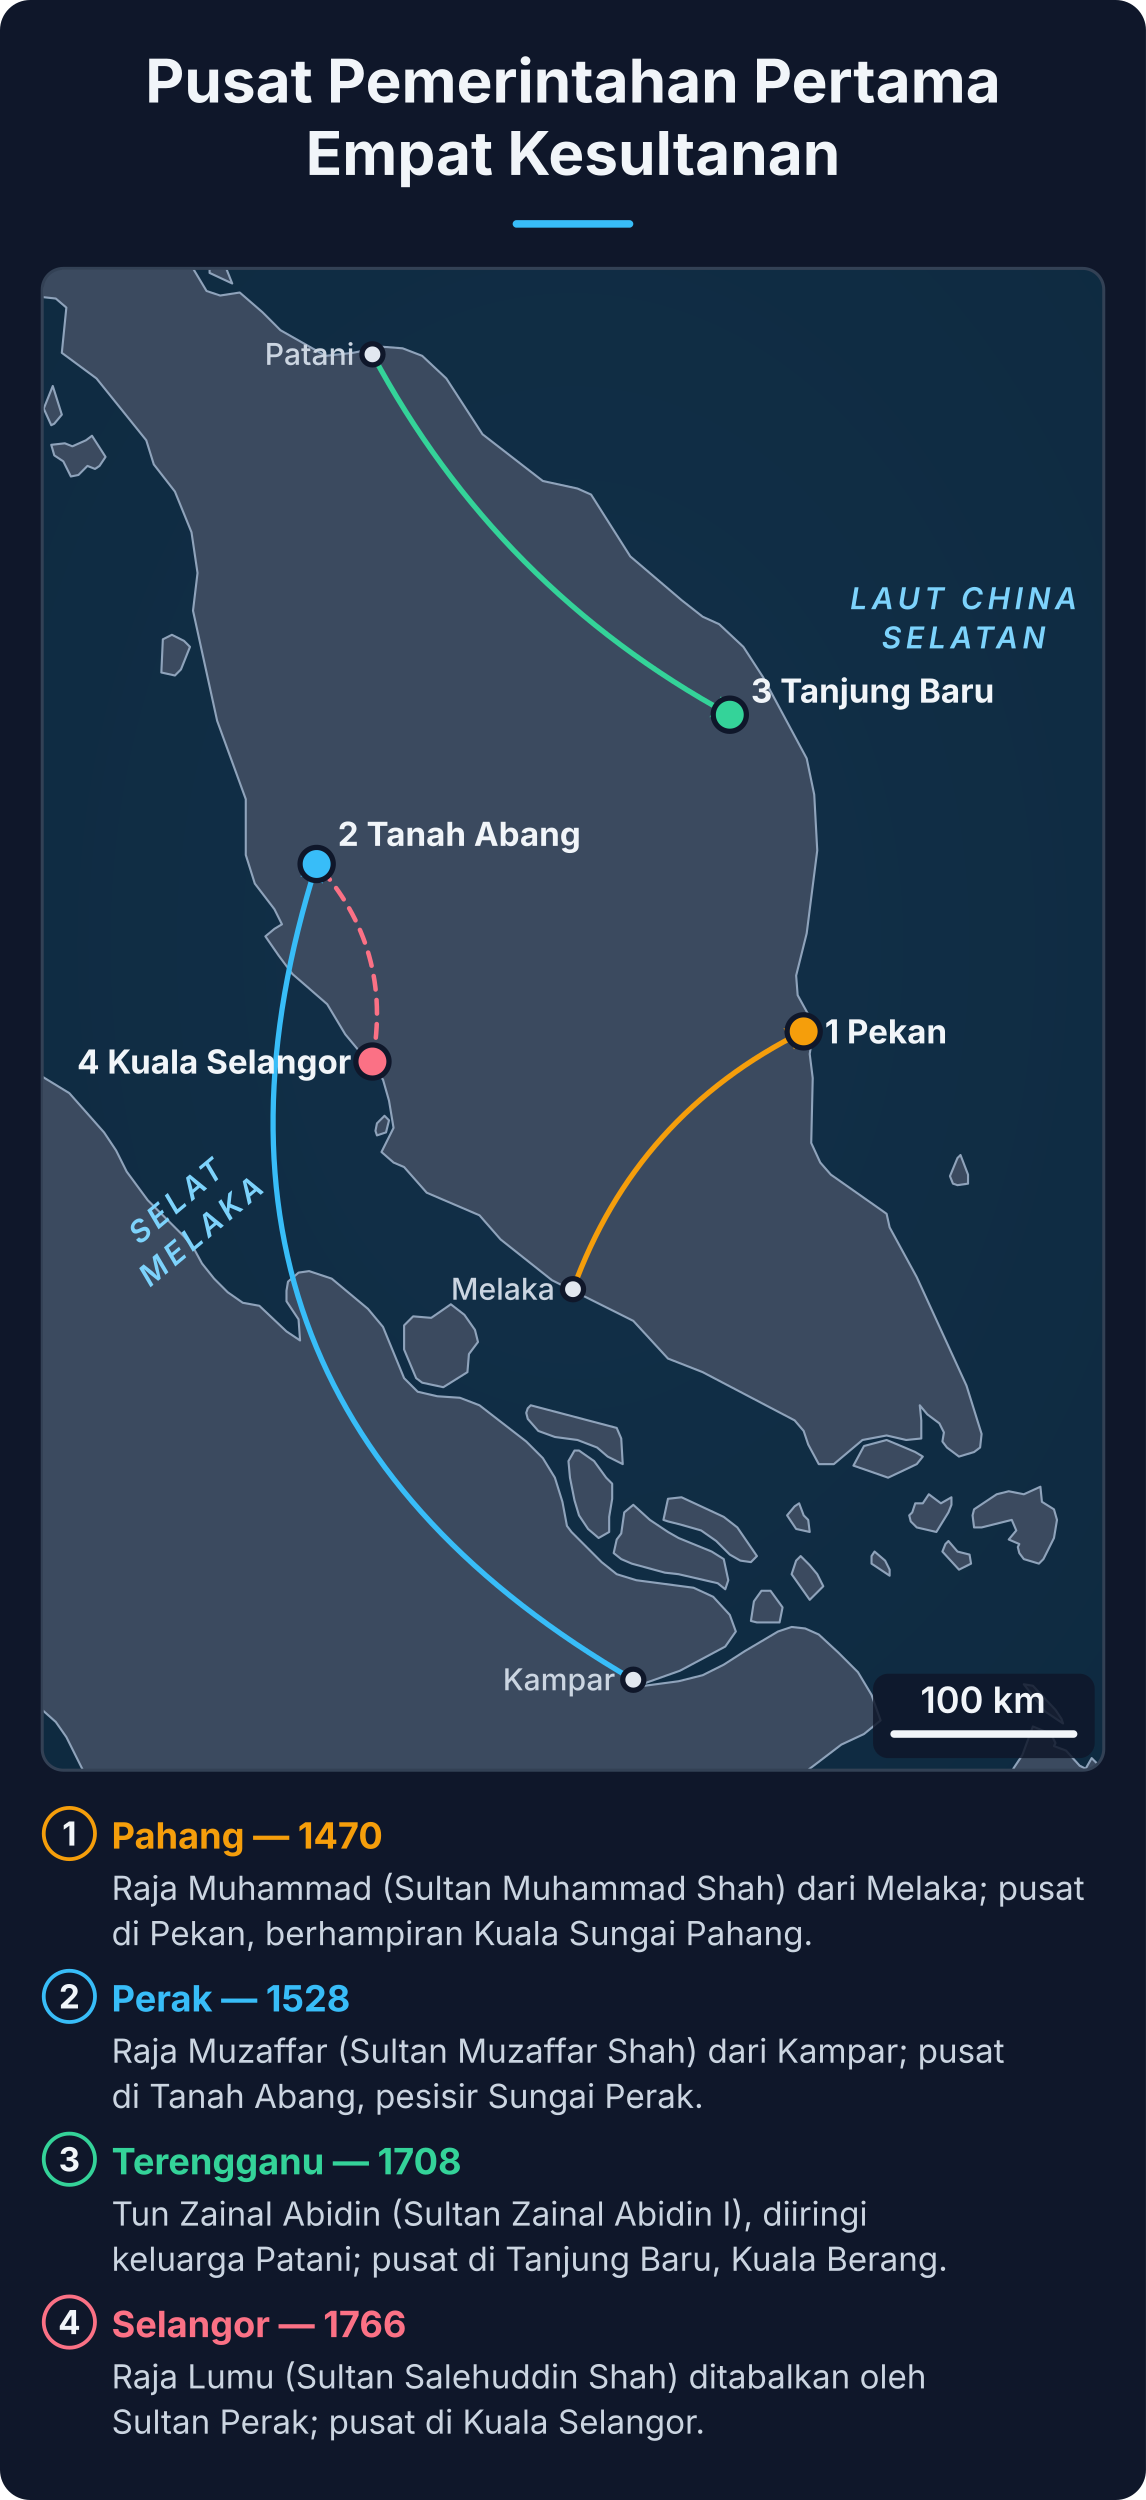
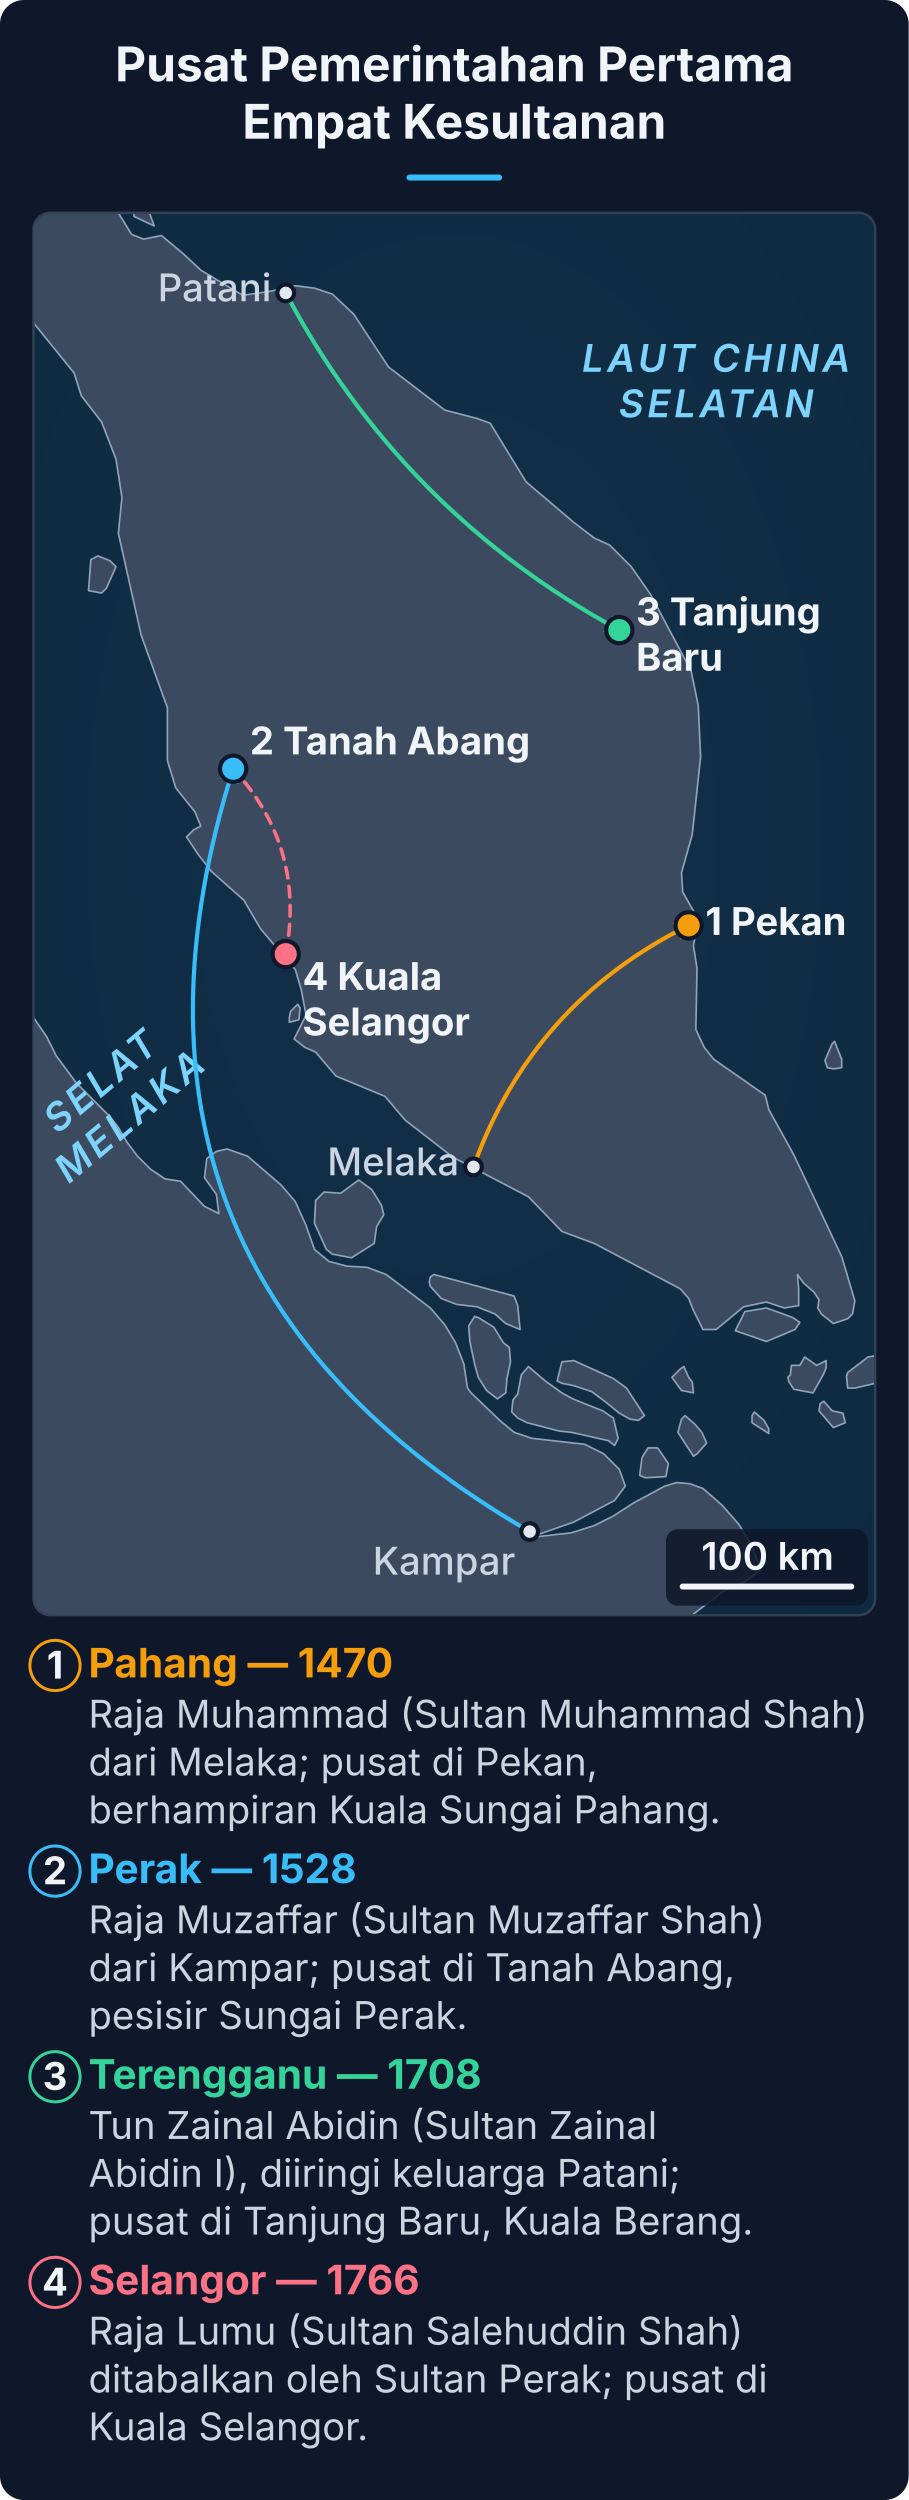
- <svg xmlns="http://www.w3.org/2000/svg" viewBox="0 0 760 1658" width="760" height="1658" role="img" aria-label="Peta pusat pemerintahan pertama Kesultanan Pahang, Perak, Terengganu dan Selangor">
-   <rect width="760" height="1658" rx="20" fill="#0f172a" />
+ <svg xmlns="http://www.w3.org/2000/svg" viewBox="0 0 760 2091" width="760" height="2091" role="img" aria-label="Peta pusat pemerintahan pertama Kesultanan Pahang, Perak, Terengganu dan Selangor">
+   <rect width="760" height="2091" rx="20" fill="#0f172a" />
  <text x="380" y="68" text-anchor="middle" font-family="Inter, Segoe UI, Arial, sans-serif" font-size="40" font-weight="700" fill="#f1f5f9">Pusat Pemerintahan Pertama</text>
  <text x="380" y="116" text-anchor="middle" font-family="Inter, Segoe UI, Arial, sans-serif" font-size="40" font-weight="700" fill="#f1f5f9">Empat Kesultanan</text>
  <rect x="340" y="146" width="80" height="5" rx="2.5" fill="#38bdf8" />
  <defs>
    <marker id="afb7185" viewBox="0 0 10 10" refX="7" refY="5" markerWidth="4.5" markerHeight="4.5" orient="auto">
      <path d="M0 0L10 5L0 10z" fill="#fb7185" />
    </marker>
    <marker id="af59e0b" viewBox="0 0 10 10" refX="7" refY="5" markerWidth="4.5" markerHeight="4.5" orient="auto">
      <path d="M0 0L10 5L0 10z" fill="#f59e0b" />
    </marker>
    <marker id="a38bdf8" viewBox="0 0 10 10" refX="7" refY="5" markerWidth="4.5" markerHeight="4.5" orient="auto">
      <path d="M0 0L10 5L0 10z" fill="#38bdf8" />
    </marker>
    <marker id="a34d399" viewBox="0 0 10 10" refX="7" refY="5" markerWidth="4.5" markerHeight="4.5" orient="auto">
      <path d="M0 0L10 5L0 10z" fill="#34d399" />
    </marker>
  </defs>
  <defs>
-     <clipPath id="c1116">
-       <rect x="28" y="178" width="704" height="996" rx="14" />
+     <clipPath id="c327">
+       <rect x="28" y="178" width="704" height="1173" rx="14" />
    </clipPath>
-     <radialGradient id="gc1116" cx="50%" cy="45%" r="75%">
+     <radialGradient id="gc327" cx="50%" cy="45%" r="75%">
      <stop offset="0" stop-color="#123049" />
      <stop offset="1" stop-color="#0e2a40" />
    </radialGradient>
  </defs>
-   <g clip-path="url(#c1116)">
-     <rect x="28" y="178" width="704" height="996" fill="url(#gc1116)" />
-     <path d="M46 725L69 751L77 763L84 777L98 796L122 820L128 827L134 838L142 848L151 857L161 864L172 866L190 883L199 889L198 875L190 863L190 856L191 850L198 844L205 843L220 848L244 868L254 880L261 897L268 914L277 923L290 926L305 927L318 932L349 956L360 967L368 980L373 996L376 1012L379 1016L399 1036L409 1044L422 1048L460 1053L473 1059L484 1071L488 1082L481 1092L451 1108L420 1119L450 1115L466 1111L480 1104L494 1095L516 1082L525 1079L534 1080L543 1084L556 1096L569 1109L578 1124L584 1141L573 1150L558 1157L537 1173L536 1174L55 1174L44 1152L37 1142L28 1134L28 714L46 725ZM122 425L126 429L120 444L116 448L107 446L108 424L114 421L122 425ZM48 296L57 292L61 289L70 303L66 309L63 311L58 309L52 315L47 316L42 306L36 302L34 295L43 294L48 296ZM29 271L35 256L41 275L36 281L34 282L29 271ZM154 188L139 181L139 178L150 178L154 188ZM128 178L137 193L146 196L159 194L174 207L186 219L216 236L234 234L254 230L267 231L280 236L296 251L320 288L360 319L383 324L392 328L418 369L452 398L466 409L477 414L493 429L506 449L535 503L540 527L542 564L535 619L528 647L529 660L540 680L537 699L539 715L538 758L544 771L551 779L588 805L590 814L608 847L641 919L651 951L650 960L646 963L636 966L628 960L625 956L626 950L623 944L615 938L610 932L611 942L611 954L601 955L588 952L572 955L553 971L543 971L536 958L533 949L527 942L466 910L443 901L420 876L366 849L332 822L318 806L283 791L268 774L261 771L253 764L261 748L258 730L254 716L229 686L217 666L194 646L185 634L176 621L182 616L187 613L182 603L169 586L163 567L163 530L144 478L128 405L131 380L127 353L116 326L102 308L97 292L64 251L41 234L44 204L37 198L28 197L28 178L128 178ZM672 1173L678 1164L685 1145L697 1150L700 1156L699 1158L707 1161L716 1171L720 1173L724 1166L732 1174L673 1174L672 1173ZM693 1135L679 1117L685 1118L700 1134L704 1140L705 1143L693 1135ZM511 1055L519 1066L517 1076L502 1076L498 1075L500 1062L505 1055L511 1055ZM528 1035L531 1032L537 1038L542 1044L546 1052L539 1059L537 1061L525 1044L528 1035ZM590 1041L590 1045L578 1037L578 1032L580 1029L587 1035L590 1041ZM627 1024L629 1022L635 1029L643 1031L644 1037L636 1041L625 1029L627 1024ZM420 998L431 1008L443 1016L450 1020L472 1029L480 1034L483 1048L481 1054L476 1050L450 1044L441 1043L419 1037L412 1034L407 1030L409 1021L412 1017L414 1003L420 998ZM489 1013L502 1032L498 1036L491 1035L484 1031L475 1022L465 1015L451 1011L443 1009L440 1008L443 994L452 993L480 1006L489 1013ZM674 1015L671 1008L651 1013L646 1013L645 1005L646 1001L661 991L669 989L679 991L690 986L691 996L699 1001L701 1008L699 1020L692 1034L689 1037L679 1034L676 1030L675 1026L676 1024L669 1021L674 1015ZM527 999L530 997L533 1005L536 1008L537 1016L528 1014L522 1005L527 999ZM612 997L616 991L624 997L631 993L631 998L629 1003L621 1016L608 1013L604 1009L603 1005L605 1003L607 997L612 997ZM406 984L406 994L404 1006L404 1016L397 1020L390 1014L384 1005L381 995L378 980L377 969L381 962L384 962L394 969L402 980L406 984ZM588 955L600 960L607 963L612 966L608 971L589 980L566 972L573 959L588 955ZM409 947L412 954L413 971L403 966L396 960L383 955L368 953L357 949L350 941L349 937L350 934L352 932L409 947ZM299 865L308 872L315 882L317 890L311 898L310 910L294 920L280 917L276 914L268 895L268 879L274 873L286 874L299 865ZM635 768L637 766L642 779L642 785L635 786L632 785L630 780L635 768ZM258 743L256 751L250 753L249 750L250 745L255 740L258 743Z" fill="#3b4a5f" stroke="#8fa3bb" stroke-width="1.4" stroke-linejoin="round" fill-rule="evenodd" />
-     <text x="121" y="802" text-anchor="middle" font-family="Inter, Segoe UI, Arial, sans-serif" font-size="20" font-weight="600" fill="#7dd3fc" font-style="italic" letter-spacing="3" transform="rotate(-40 121 802)">SELAT</text>
-     <text x="121" y="828" text-anchor="middle" font-family="Inter, Segoe UI, Arial, sans-serif" font-size="20" font-weight="600" fill="#7dd3fc" font-style="italic" letter-spacing="3" transform="rotate(-40 121 802)">MELAKA</text>
-     <text x="639" y="404" text-anchor="middle" font-family="Inter, Segoe UI, Arial, sans-serif" font-size="20" font-weight="600" fill="#7dd3fc" font-style="italic" letter-spacing="3">LAUT CHINA</text>
-     <text x="639" y="430" text-anchor="middle" font-family="Inter, Segoe UI, Arial, sans-serif" font-size="20" font-weight="600" fill="#7dd3fc" font-style="italic" letter-spacing="3">SELATAN</text>
-     <path d="M380 855 Q422 739 533 684" fill="none" stroke="#f59e0b" stroke-width="3.5" stroke-linecap="round" marker-end="url(#af59e0b)" />
-     <path d="M420 1114 Q98 927 210 573" fill="none" stroke="#38bdf8" stroke-width="3.5" stroke-linecap="round" marker-end="url(#a38bdf8)" />
-     <path d="M247 235 Q330 390 484 474" fill="none" stroke="#34d399" stroke-width="3.5" stroke-linecap="round" marker-end="url(#a34d399)" />
-     <path d="M247 704 Q261 629 210 573" fill="none" stroke="#fb7185" stroke-width="3" stroke-dasharray="9 7" stroke-linecap="round" marker-end="url(#afb7185)" />
-     <circle cx="380" cy="855" r="7" fill="#e2e8f0" stroke="#0f172a" stroke-width="3.5" />
-     <text x="368" y="862" text-anchor="end" font-family="Inter, Segoe UI, Arial, sans-serif" font-size="20" font-weight="500" fill="#cbd5e1">Melaka</text>
-     <circle cx="420" cy="1114" r="7" fill="#e2e8f0" stroke="#0f172a" stroke-width="3.5" />
-     <text x="408" y="1121" text-anchor="end" font-family="Inter, Segoe UI, Arial, sans-serif" font-size="20" font-weight="500" fill="#cbd5e1">Kampar</text>
-     <circle cx="247" cy="235" r="7" fill="#e2e8f0" stroke="#0f172a" stroke-width="3.5" />
-     <text x="235" y="242" text-anchor="end" font-family="Inter, Segoe UI, Arial, sans-serif" font-size="20" font-weight="500" fill="#cbd5e1">Patani</text>
-     <circle cx="533" cy="684" r="11" fill="#f59e0b" stroke="#0f172a" stroke-width="3.5" />
-     <text x="547" y="692" text-anchor="start" font-family="Inter, Segoe UI, Arial, sans-serif" font-size="22" font-weight="700" fill="#f1f5f9">1  Pekan</text>
-     <circle cx="210" cy="573" r="11" fill="#38bdf8" stroke="#0f172a" stroke-width="3.5" />
-     <text x="224" y="561" text-anchor="start" font-family="Inter, Segoe UI, Arial, sans-serif" font-size="22" font-weight="700" fill="#f1f5f9">2  Tanah Abang</text>
-     <circle cx="484" cy="474" r="11" fill="#34d399" stroke="#0f172a" stroke-width="3.5" />
-     <text x="498" y="466" text-anchor="start" font-family="Inter, Segoe UI, Arial, sans-serif" font-size="22" font-weight="700" fill="#f1f5f9">3  Tanjung Baru</text>
-     <circle cx="247" cy="704" r="11" fill="#fb7185" stroke="#0f172a" stroke-width="3.5" />
-     <text x="233" y="712" text-anchor="end" font-family="Inter, Segoe UI, Arial, sans-serif" font-size="22" font-weight="700" fill="#f1f5f9">4  Kuala Selangor</text>
-     <rect x="579" y="1110" width="147" height="56" rx="10" fill="#0f172a" fill-opacity="0.85" />
-     <line x1="593" y1="1150" x2="712" y2="1150" stroke="#f1f5f9" stroke-width="5" stroke-linecap="round" />
-     <text x="652" y="1136" text-anchor="middle" font-family="Inter, Segoe UI, Arial, sans-serif" font-size="24" font-weight="600" fill="#f1f5f9">100 km</text>
+   <g clip-path="url(#c327)">
+     <rect x="28" y="178" width="704" height="1173" fill="url(#gc327)" />
+     <path d="M28 851L39 867L47 883L64 906L92 934L99 943L106 955L115 967L126 978L138 986L151 988L171 1009L183 1015L181 999L171 985L172 977L173 969L181 963L190 961L207 967L235 991L247 1005L256 1025L263 1045L275 1055L290 1059L307 1060L323 1066L360 1094L372 1108L381 1123L388 1141L391 1161L394 1165L418 1188L430 1198L445 1203L489 1208L505 1216L518 1229L523 1243L514 1255L480 1273L443 1286L478 1282L497 1276L513 1268L530 1257L556 1243L566 1240L577 1241L588 1245L604 1259L618 1275L629 1293L636 1313L623 1323L605 1331L580 1350L580 1351L28 1351L28 851ZM92 469L97 474L89 492L85 496L74 494L76 468L82 465L92 469ZM129 189L112 181L112 178L125 178L129 189ZM99 178L110 196L120 200L135 197L153 212L168 226L203 247L224 244L247 239L263 241L278 246L296 263L325 307L372 343L399 350L410 354L440 403L480 437L497 450L510 456L528 474L544 497L578 561L584 590L586 633L579 698L570 730L571 746L584 769L580 791L583 810L582 861L589 876L597 886L640 916L643 928L664 966L704 1051L715 1088L713 1099L709 1103L697 1107L687 1099L684 1094L685 1087L681 1081L672 1073L667 1066L668 1078L668 1092L656 1094L641 1089L622 1093L599 1112L588 1112L580 1096L576 1086L569 1078L497 1040L470 1030L442 1001L379 968L339 937L322 917L281 900L264 880L255 876L246 869L256 849L252 828L247 811L218 777L204 753L177 729L166 715L156 700L162 694L168 691L163 679L147 659L140 636L140 592L118 531L99 446L102 416L97 384L85 353L68 331L62 312L28 270L28 178L99 178ZM550 1211L559 1224L557 1235L540 1236L535 1234L537 1219L542 1211L550 1211ZM570 1187L573 1184L581 1191L587 1198L591 1207L583 1216L580 1218L567 1198L570 1187ZM643 1195L643 1199L629 1190L629 1184L631 1181L639 1188L643 1195ZM686 1174L689 1172L696 1180L705 1182L707 1190L697 1194L685 1180L686 1174ZM442 1143L456 1155L470 1165L479 1170L504 1180L513 1186L517 1203L514 1209L509 1205L478 1198L468 1197L441 1190L433 1186L428 1181L429 1171L433 1166L436 1150L442 1143ZM524 1161L539 1184L534 1188L527 1187L518 1182L507 1173L495 1164L480 1159L470 1157L466 1155L470 1139L480 1138L513 1153L524 1161ZM715 1161L709 1161L708 1151L709 1148L726 1135L732 1134L732 1157L715 1161ZM569 1145L572 1143L576 1152L579 1156L580 1165L570 1163L562 1152L569 1145ZM669 1142L673 1135L683 1142L691 1138L691 1144L689 1149L680 1165L664 1162L660 1156L659 1152L661 1150L662 1142L669 1142ZM426 1127L427 1139L424 1153L423 1165L416 1170L407 1163L400 1152L397 1141L393 1122L392 1109L397 1101L400 1102L413 1110L421 1123L426 1127ZM641 1094L655 1099L663 1102L669 1106L665 1112L641 1122L615 1113L623 1097L641 1094ZM430 1084L433 1092L435 1112L423 1107L414 1099L399 1093L382 1091L369 1086L360 1076L359 1072L360 1068L363 1066L430 1084ZM300 987L311 995L319 1008L321 1016L315 1026L313 1040L294 1052L278 1049L273 1045L263 1023L264 1004L271 997L285 998L300 987ZM696 873L698 871L704 886L704 893L697 894L692 893L690 887L696 873ZM251 843L250 853L242 855L242 851L243 846L249 840L251 843Z" fill="#3b4a5f" stroke="#8fa3bb" stroke-width="1.4" stroke-linejoin="round" fill-rule="evenodd" />
+     <text x="91" y="913" text-anchor="middle" font-family="Inter, Segoe UI, Arial, sans-serif" font-size="32" font-weight="600" fill="#7dd3fc" font-style="italic" letter-spacing="3" transform="rotate(-40 91 913)">SELAT</text>
+     <text x="91" y="951" text-anchor="middle" font-family="Inter, Segoe UI, Arial, sans-serif" font-size="32" font-weight="600" fill="#7dd3fc" font-style="italic" letter-spacing="3" transform="rotate(-40 91 913)">MELAKA</text>
+     <text x="599" y="311" text-anchor="middle" font-family="Inter, Segoe UI, Arial, sans-serif" font-size="32" font-weight="600" fill="#7dd3fc" font-style="italic" letter-spacing="3">LAUT CHINA</text>
+     <text x="599" y="349" text-anchor="middle" font-family="Inter, Segoe UI, Arial, sans-serif" font-size="32" font-weight="600" fill="#7dd3fc" font-style="italic" letter-spacing="3">SELATAN</text>
+     <path d="M396 976 Q445 839 576 774" fill="none" stroke="#f59e0b" stroke-width="3.5" stroke-linecap="round" marker-end="url(#af59e0b)" />
+     <path d="M443 1281 Q64 1061 195 643" fill="none" stroke="#38bdf8" stroke-width="3.5" stroke-linecap="round" marker-end="url(#a38bdf8)" />
+     <path d="M239 245 Q336 428 518 527" fill="none" stroke="#34d399" stroke-width="3.5" stroke-linecap="round" marker-end="url(#a34d399)" />
+     <path d="M239 798 Q256 709 195 643" fill="none" stroke="#fb7185" stroke-width="3" stroke-dasharray="9 7" stroke-linecap="round" marker-end="url(#afb7185)" />
+     <circle cx="396" cy="976" r="7" fill="#e2e8f0" stroke="#0f172a" stroke-width="3.5" />
+     <text x="384" y="983" text-anchor="end" font-family="Inter, Segoe UI, Arial, sans-serif" font-size="32" font-weight="500" fill="#cbd5e1">Melaka</text>
+     <circle cx="443" cy="1281" r="7" fill="#e2e8f0" stroke="#0f172a" stroke-width="3.5" />
+     <text x="431" y="1317" text-anchor="end" font-family="Inter, Segoe UI, Arial, sans-serif" font-size="32" font-weight="500" fill="#cbd5e1">Kampar</text>
+     <circle cx="239" cy="245" r="7" fill="#e2e8f0" stroke="#0f172a" stroke-width="3.5" />
+     <text x="227" y="252" text-anchor="end" font-family="Inter, Segoe UI, Arial, sans-serif" font-size="32" font-weight="500" fill="#cbd5e1">Patani</text>
+     <circle cx="576" cy="774" r="11" fill="#f59e0b" stroke="#0f172a" stroke-width="3.5" />
+     <text x="590" y="782" text-anchor="start" font-family="Inter, Segoe UI, Arial, sans-serif" font-size="32" font-weight="700" fill="#f1f5f9">1  Pekan</text>
+     <circle cx="195" cy="643" r="11" fill="#38bdf8" stroke="#0f172a" stroke-width="3.5" />
+     <text x="209" y="631" text-anchor="start" font-family="Inter, Segoe UI, Arial, sans-serif" font-size="32" font-weight="700" fill="#f1f5f9">2  Tanah Abang</text>
+     <circle cx="518" cy="527" r="11" fill="#34d399" stroke="#0f172a" stroke-width="3.5" />
+     <text x="532" y="523" text-anchor="start" font-family="Inter, Segoe UI, Arial, sans-serif" font-size="32" font-weight="700" fill="#f1f5f9">3  Tanjung</text>
+     <text x="532" y="561" text-anchor="start" font-family="Inter, Segoe UI, Arial, sans-serif" font-size="32" font-weight="700" fill="#f1f5f9">Baru</text>
+     <circle cx="239" cy="798" r="11" fill="#fb7185" stroke="#0f172a" stroke-width="3.5" />
+     <text x="253" y="828" text-anchor="start" font-family="Inter, Segoe UI, Arial, sans-serif" font-size="32" font-weight="700" fill="#f1f5f9">4  Kuala</text>
+     <text x="253" y="866" text-anchor="start" font-family="Inter, Segoe UI, Arial, sans-serif" font-size="32" font-weight="700" fill="#f1f5f9">Selangor</text>
+     <rect x="557" y="1279" width="169" height="64" rx="10" fill="#0f172a" fill-opacity="0.85" />
+     <line x1="571" y1="1327" x2="712" y2="1327" stroke="#f1f5f9" stroke-width="5" stroke-linecap="round" />
+     <text x="642" y="1313" text-anchor="middle" font-family="Inter, Segoe UI, Arial, sans-serif" font-size="32" font-weight="600" fill="#f1f5f9">100 km</text>
  </g>
-   <rect x="28" y="178" width="704" height="996" rx="14" fill="none" stroke="#334155" stroke-width="2" />
-   <circle cx="46" cy="1216" r="17" fill="#0f172a" stroke="#f59e0b" stroke-width="2.5" />
-   <text x="46" y="1224" text-anchor="middle" font-family="Inter, Segoe UI, Arial, sans-serif" font-size="22" font-weight="700" fill="#f1f5f9">1</text>
-   <text x="74" y="1226" text-anchor="start" font-family="Inter, Segoe UI, Arial, sans-serif" font-size="24" font-weight="700" fill="#f59e0b">Pahang — 1470</text>
-   <text x="74" y="1260" text-anchor="start" font-family="Inter, Segoe UI, Arial, sans-serif" font-size="22" font-weight="400" fill="#cbd5e1">Raja Muhammad (Sultan Muhammad Shah) dari Melaka; pusat</text>
-   <text x="74" y="1290" text-anchor="start" font-family="Inter, Segoe UI, Arial, sans-serif" font-size="22" font-weight="400" fill="#cbd5e1">di Pekan, berhampiran Kuala Sungai Pahang.</text>
-   <circle cx="46" cy="1324" r="17" fill="#0f172a" stroke="#38bdf8" stroke-width="2.5" />
-   <text x="46" y="1332" text-anchor="middle" font-family="Inter, Segoe UI, Arial, sans-serif" font-size="22" font-weight="700" fill="#f1f5f9">2</text>
-   <text x="74" y="1334" text-anchor="start" font-family="Inter, Segoe UI, Arial, sans-serif" font-size="24" font-weight="700" fill="#38bdf8">Perak — 1528</text>
-   <text x="74" y="1368" text-anchor="start" font-family="Inter, Segoe UI, Arial, sans-serif" font-size="22" font-weight="400" fill="#cbd5e1">Raja Muzaffar (Sultan Muzaffar Shah) dari Kampar; pusat</text>
-   <text x="74" y="1398" text-anchor="start" font-family="Inter, Segoe UI, Arial, sans-serif" font-size="22" font-weight="400" fill="#cbd5e1">di Tanah Abang, pesisir Sungai Perak.</text>
-   <circle cx="46" cy="1432" r="17" fill="#0f172a" stroke="#34d399" stroke-width="2.5" />
-   <text x="46" y="1440" text-anchor="middle" font-family="Inter, Segoe UI, Arial, sans-serif" font-size="22" font-weight="700" fill="#f1f5f9">3</text>
-   <text x="74" y="1442" text-anchor="start" font-family="Inter, Segoe UI, Arial, sans-serif" font-size="24" font-weight="700" fill="#34d399">Terengganu — 1708</text>
-   <text x="74" y="1476" text-anchor="start" font-family="Inter, Segoe UI, Arial, sans-serif" font-size="22" font-weight="400" fill="#cbd5e1">Tun Zainal Abidin (Sultan Zainal Abidin I), diiringi</text>
-   <text x="74" y="1506" text-anchor="start" font-family="Inter, Segoe UI, Arial, sans-serif" font-size="22" font-weight="400" fill="#cbd5e1">keluarga Patani; pusat di Tanjung Baru, Kuala Berang.</text>
-   <circle cx="46" cy="1540" r="17" fill="#0f172a" stroke="#fb7185" stroke-width="2.5" />
-   <text x="46" y="1548" text-anchor="middle" font-family="Inter, Segoe UI, Arial, sans-serif" font-size="22" font-weight="700" fill="#f1f5f9">4</text>
-   <text x="74" y="1550" text-anchor="start" font-family="Inter, Segoe UI, Arial, sans-serif" font-size="24" font-weight="700" fill="#fb7185">Selangor — 1766</text>
-   <text x="74" y="1584" text-anchor="start" font-family="Inter, Segoe UI, Arial, sans-serif" font-size="22" font-weight="400" fill="#cbd5e1">Raja Lumu (Sultan Salehuddin Shah) ditabalkan oleh</text>
-   <text x="74" y="1614" text-anchor="start" font-family="Inter, Segoe UI, Arial, sans-serif" font-size="22" font-weight="400" fill="#cbd5e1">Sultan Perak; pusat di Kuala Selangor.</text>
+   <rect x="28" y="178" width="704" height="1173" rx="14" fill="none" stroke="#334155" stroke-width="2" />
+   <circle cx="46" cy="1393" r="21" fill="#0f172a" stroke="#f59e0b" stroke-width="2.5" />
+   <text x="46" y="1404" text-anchor="middle" font-family="Inter, Segoe UI, Arial, sans-serif" font-size="32" font-weight="700" fill="#f1f5f9">1</text>
+   <text x="74" y="1403" text-anchor="start" font-family="Inter, Segoe UI, Arial, sans-serif" font-size="34" font-weight="700" fill="#f59e0b">Pahang — 1470</text>
+   <text x="74" y="1445" text-anchor="start" font-family="Inter, Segoe UI, Arial, sans-serif" font-size="32" font-weight="400" fill="#cbd5e1">Raja Muhammad (Sultan Muhammad Shah)</text>
+   <text x="74" y="1485" text-anchor="start" font-family="Inter, Segoe UI, Arial, sans-serif" font-size="32" font-weight="400" fill="#cbd5e1">dari Melaka; pusat di Pekan,</text>
+   <text x="74" y="1525" text-anchor="start" font-family="Inter, Segoe UI, Arial, sans-serif" font-size="32" font-weight="400" fill="#cbd5e1">berhampiran Kuala Sungai Pahang.</text>
+   <circle cx="46" cy="1565" r="21" fill="#0f172a" stroke="#38bdf8" stroke-width="2.5" />
+   <text x="46" y="1576" text-anchor="middle" font-family="Inter, Segoe UI, Arial, sans-serif" font-size="32" font-weight="700" fill="#f1f5f9">2</text>
+   <text x="74" y="1575" text-anchor="start" font-family="Inter, Segoe UI, Arial, sans-serif" font-size="34" font-weight="700" fill="#38bdf8">Perak — 1528</text>
+   <text x="74" y="1617" text-anchor="start" font-family="Inter, Segoe UI, Arial, sans-serif" font-size="32" font-weight="400" fill="#cbd5e1">Raja Muzaffar (Sultan Muzaffar Shah)</text>
+   <text x="74" y="1657" text-anchor="start" font-family="Inter, Segoe UI, Arial, sans-serif" font-size="32" font-weight="400" fill="#cbd5e1">dari Kampar; pusat di Tanah Abang,</text>
+   <text x="74" y="1697" text-anchor="start" font-family="Inter, Segoe UI, Arial, sans-serif" font-size="32" font-weight="400" fill="#cbd5e1">pesisir Sungai Perak.</text>
+   <circle cx="46" cy="1737" r="21" fill="#0f172a" stroke="#34d399" stroke-width="2.5" />
+   <text x="46" y="1748" text-anchor="middle" font-family="Inter, Segoe UI, Arial, sans-serif" font-size="32" font-weight="700" fill="#f1f5f9">3</text>
+   <text x="74" y="1747" text-anchor="start" font-family="Inter, Segoe UI, Arial, sans-serif" font-size="34" font-weight="700" fill="#34d399">Terengganu — 1708</text>
+   <text x="74" y="1789" text-anchor="start" font-family="Inter, Segoe UI, Arial, sans-serif" font-size="32" font-weight="400" fill="#cbd5e1">Tun Zainal Abidin (Sultan Zainal</text>
+   <text x="74" y="1829" text-anchor="start" font-family="Inter, Segoe UI, Arial, sans-serif" font-size="32" font-weight="400" fill="#cbd5e1">Abidin I), diiringi keluarga Patani;</text>
+   <text x="74" y="1869" text-anchor="start" font-family="Inter, Segoe UI, Arial, sans-serif" font-size="32" font-weight="400" fill="#cbd5e1">pusat di Tanjung Baru, Kuala Berang.</text>
+   <circle cx="46" cy="1909" r="21" fill="#0f172a" stroke="#fb7185" stroke-width="2.5" />
+   <text x="46" y="1920" text-anchor="middle" font-family="Inter, Segoe UI, Arial, sans-serif" font-size="32" font-weight="700" fill="#f1f5f9">4</text>
+   <text x="74" y="1919" text-anchor="start" font-family="Inter, Segoe UI, Arial, sans-serif" font-size="34" font-weight="700" fill="#fb7185">Selangor — 1766</text>
+   <text x="74" y="1961" text-anchor="start" font-family="Inter, Segoe UI, Arial, sans-serif" font-size="32" font-weight="400" fill="#cbd5e1">Raja Lumu (Sultan Salehuddin Shah)</text>
+   <text x="74" y="2001" text-anchor="start" font-family="Inter, Segoe UI, Arial, sans-serif" font-size="32" font-weight="400" fill="#cbd5e1">ditabalkan oleh Sultan Perak; pusat di</text>
+   <text x="74" y="2041" text-anchor="start" font-family="Inter, Segoe UI, Arial, sans-serif" font-size="32" font-weight="400" fill="#cbd5e1">Kuala Selangor.</text>
</svg>
